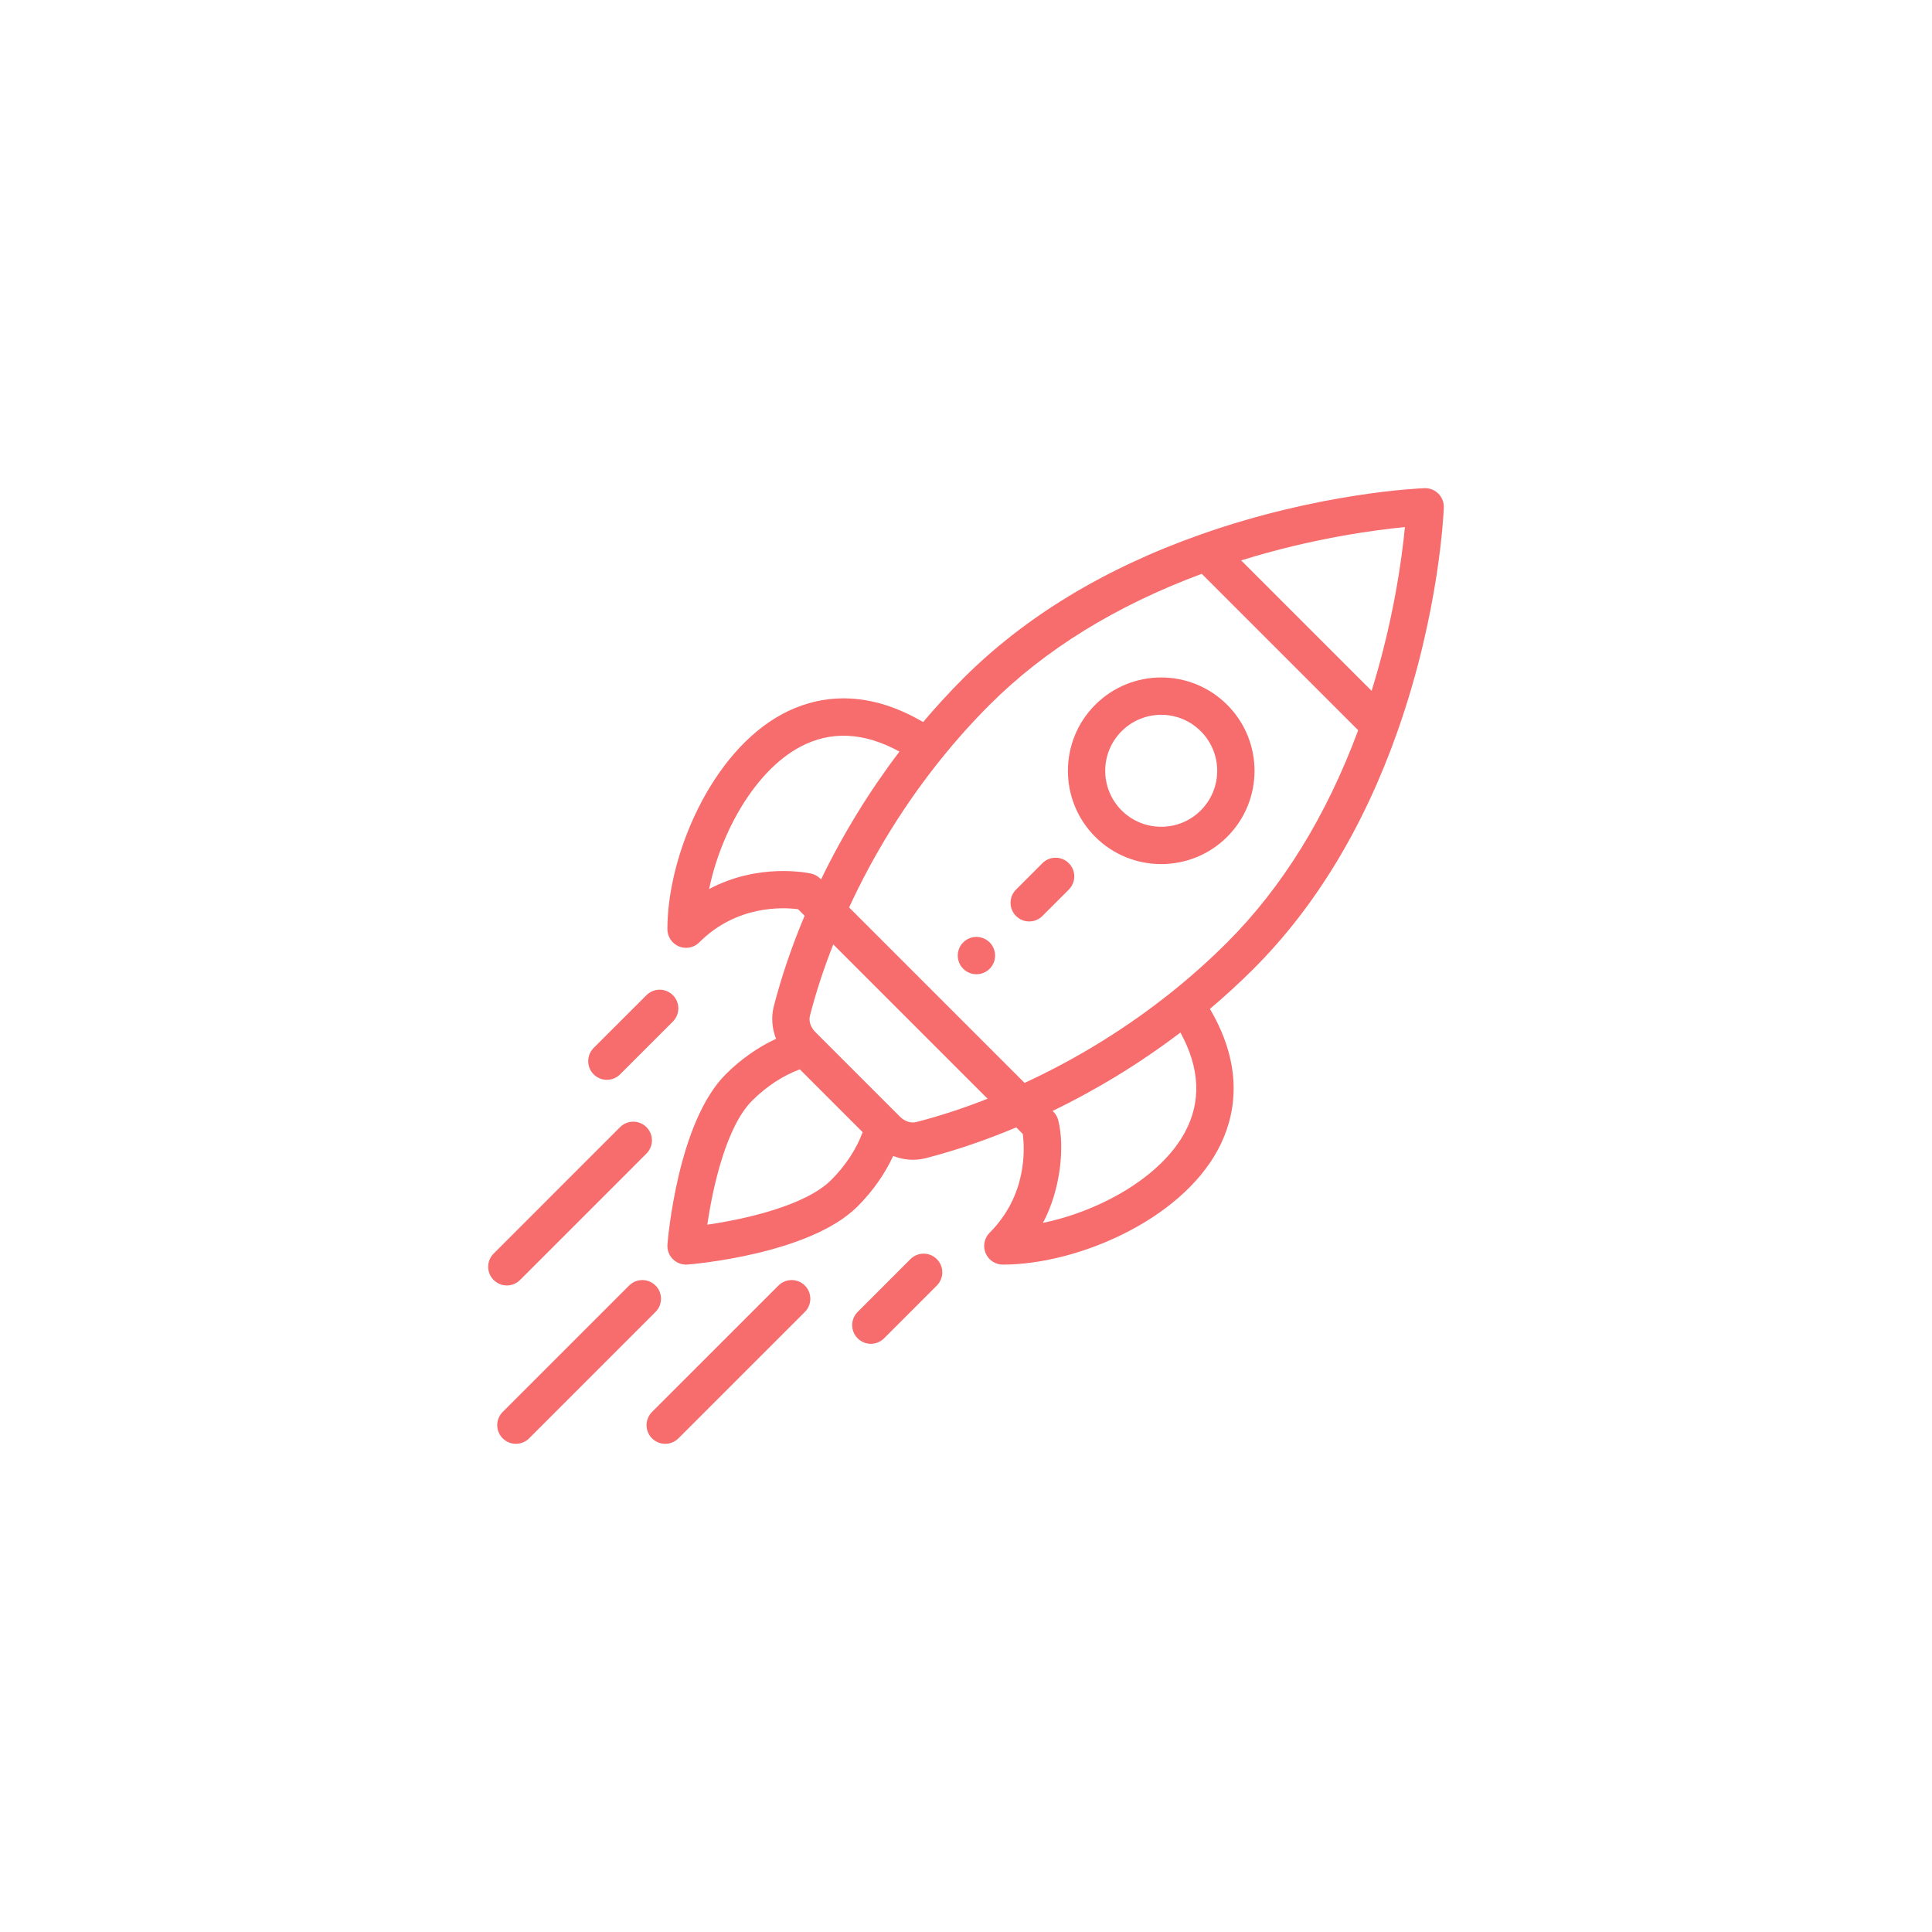
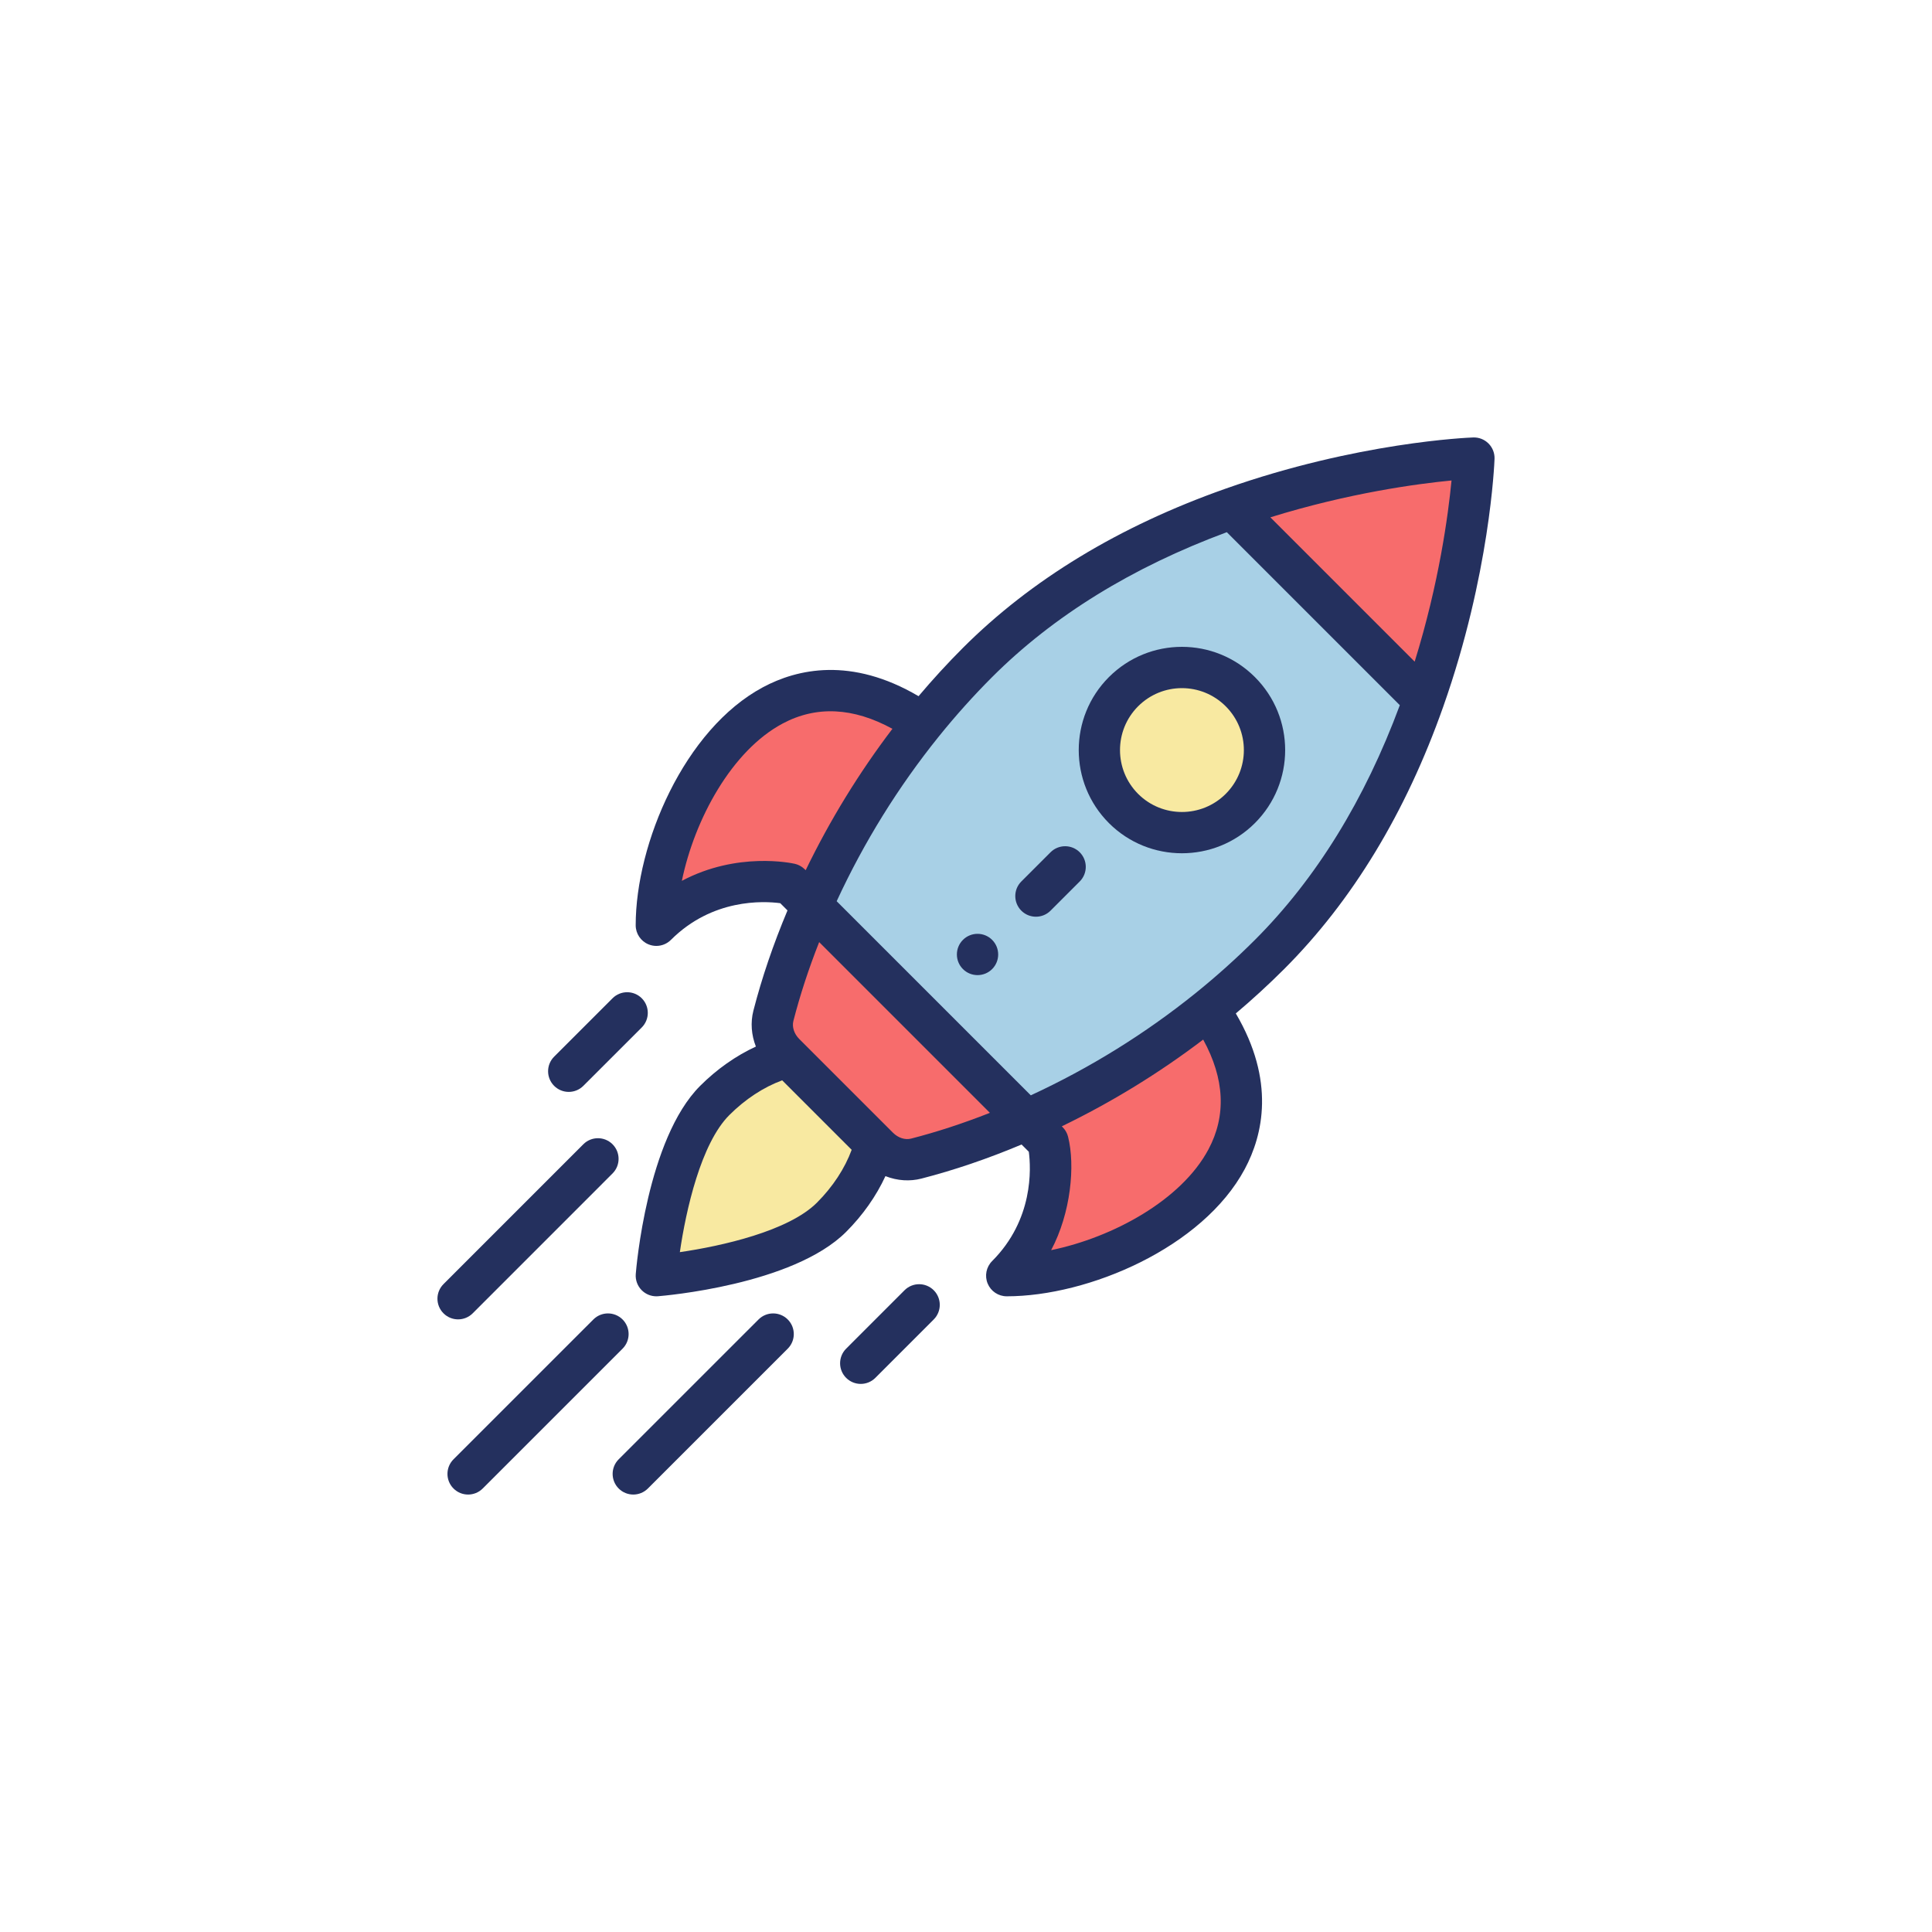
- <svg xmlns="http://www.w3.org/2000/svg" version="1.1" id="Capa_1" x="0px" y="0px" viewBox="0 0 512.001 512.001" style="enable-background:new 0 0 512.001 512.001;" xml:space="preserve" width="512px" height="512px">
-   <g transform="matrix(0.494641 0 0 0.494641 129.372 129.372)">
+ <svg xmlns="http://www.w3.org/2000/svg" version="1.1" id="Capa_1" x="0px" y="0px" viewBox="0 0 512.001 512.001" style="enable-background:new 0 0 512.001 512.001;" xml:space="preserve" width="512px" height="512px" class="">
+   <g>
    <g>
      <g>
-         <path d="M268.662,243.351c-3.91-3.91-10.24-3.91-14.15,0c-3.9,3.9-3.9,10.23,0,14.14c3.91,3.9,10.24,3.9,14.15,0    C272.562,253.581,272.562,247.251,268.662,243.351z" data-original="#000000" class="active-path" data-old_color="#000000" fill="#F76C6C" />
-       </g>
-     </g>
-     <g>
-       <g>
-         <path d="M395.933,116.07c-19.54-19.539-51.172-19.54-70.713,0c-19.489,19.489-19.49,51.209,0.003,70.714    c19.496,19.484,51.216,19.492,70.71-0.002C415.471,167.244,415.475,135.611,395.933,116.07z M381.791,172.639    c-11.693,11.694-30.727,11.694-42.426,0.002c-11.695-11.702-11.696-30.736-0.002-42.429c11.723-11.723,30.703-11.725,42.428,0    C393.514,141.934,393.516,160.915,381.791,172.639z" data-original="#000000" class="active-path" data-old_color="#000000" fill="#F76C6C" />
-       </g>
-     </g>
-     <g>
-       <g>
-         <path d="M509.07,2.929c-1.964-1.963-4.644-3.027-7.43-2.922c-2.261,0.081-56.096,2.245-120.091,24.864    c-51.28,18.106-94.023,44.029-127.042,77.049c-7.399,7.399-14.599,15.245-21.488,23.396c-32.648-19.218-58.81-13.192-75.349-4.341    c-38.081,20.38-61.652,75.716-61.652,115.296c0.003,4.044,2.44,7.691,6.176,9.238c1.237,0.513,2.537,0.762,3.825,0.762    c2.603,0,5.16-1.017,7.073-2.929c20.083-20.083,44.854-18.827,52.946-17.763l3.502,3.502c-6.892,16.4-12.444,32.708-16.516,48.569    c-1.47,5.74-0.974,11.814,1.211,17.37c-9.628,4.437-18.917,10.952-27.005,19.04c-25.741,25.742-30.968,88.476-31.178,91.134    c-0.23,2.917,0.828,5.789,2.897,7.858c1.883,1.882,4.43,2.929,7.07,2.929c0.262,0,0.525-0.01,0.788-0.031    c2.658-0.209,65.394-5.436,91.135-31.177c8.085-8.085,14.599-17.373,19.036-26.999c5.882,2.313,11.936,2.598,17.38,1.203    c15.854-4.071,32.16-9.621,48.562-16.514l3.502,3.502c1.063,8.093,2.319,32.864-17.763,52.945    c-2.859,2.86-3.715,7.161-2.167,10.897c1.547,3.737,5.193,6.173,9.238,6.173c39.58,0,94.915-23.571,115.295-61.652    c8.851-16.537,14.877-42.699-4.341-75.348c8.147-6.886,15.994-14.086,23.396-21.488c33.02-33.02,58.942-75.763,77.048-127.039    c22.62-63.998,24.783-117.834,24.864-120.094C512.092,7.584,511.033,4.893,509.07,2.929z M118.376,214.762    c6.212-30.063,24.255-63.052,48.735-76.154c16.359-8.754,34.24-7.896,53.252,2.511c-16.197,21.302-30.278,44.252-42.015,68.487    c-0.149-0.092-1.949-2.355-5.293-3.109C171.68,206.186,145.221,200.495,118.376,214.762z M183.8,370.63    c-13.75,13.75-46.005,21.002-66.392,23.963c2.962-20.388,10.215-52.642,23.964-66.391c7.7-7.7,16.628-13.538,25.602-16.826    l33.652,33.652C197.338,354.002,191.501,362.93,183.8,370.63z M229.39,339.603c-2.894,0.741-6.246-0.347-8.738-2.835    c-12.937-12.937-17.998-17.998-19.586-19.585c-2.912-2.912-10.053-10.053-25.826-25.827c-2.494-2.499-3.582-5.85-2.843-8.739    c3.203-12.474,7.392-25.272,12.486-38.193l82.695,82.695C254.655,332.214,241.859,336.402,229.39,339.603z M373.394,344.891    c-13.102,24.479-46.09,42.523-76.152,48.734c9.585-18.037,11.698-40.998,8.196-54.921c-0.813-3.234-2.923-4.86-3.041-5.051    c24.233-11.737,47.182-25.818,68.486-42.015C381.29,310.652,382.147,328.535,373.394,344.891z M395.94,243.35    c-9.011,9.01-18.714,17.715-28.84,25.872c-24.342,19.6-51.134,36.202-79.718,49.418l-94.02-94.018    c13.216-28.586,29.818-55.378,49.416-79.717c8.164-10.133,16.868-19.837,25.875-28.843    c29.625-29.626,67.859-53.204,113.671-70.176l83.792,83.792C449.146,175.489,425.568,213.723,395.94,243.35z M473.311,108.587    l-69.896-69.896c38.081-11.828,71.21-16.257,87.746-17.849C489.568,37.381,485.138,70.51,473.311,108.587z" data-original="#000000" class="active-path" data-old_color="#000000" fill="#F76C6C" />
-       </g>
-     </g>
-     <g>
-       <g>
-         <path d="M240.371,413.049c-3.907-3.905-10.239-3.903-14.143,0.002l-28.28,28.29c-3.904,3.906-3.903,10.238,0.002,14.142    c3.907,3.904,10.239,3.904,14.143-0.002l28.28-28.29C244.277,423.285,244.276,416.953,240.371,413.049z" data-original="#000000" class="active-path" data-old_color="#000000" fill="#F76C6C" />
-       </g>
-     </g>
-     <g>
-       <g>
-         <path d="M98.954,271.631c-3.904-3.906-10.235-3.906-14.142-0.002l-28.29,28.28c-3.906,3.904-3.907,10.236-0.003,14.142    c3.903,3.904,10.234,3.908,14.142,0.002l28.29-28.28C102.857,281.869,102.858,275.537,98.954,271.631z" data-original="#000000" class="active-path" data-old_color="#000000" fill="#F76C6C" />
-       </g>
-     </g>
-     <g>
-       <g>
-         <path d="M169.663,427.2c-3.903-3.905-10.236-3.905-14.142-0.001l-67.74,67.73c-3.906,3.905-3.906,10.237-0.001,14.142    c3.903,3.905,10.236,3.907,14.142,0.001l67.74-67.73C173.568,437.437,173.568,431.105,169.663,427.2z" data-original="#000000" class="active-path" data-old_color="#000000" fill="#F76C6C" />
-       </g>
-     </g>
-     <g>
-       <g>
-         <path d="M89.663,427.2c-3.904-3.905-10.237-3.905-14.142-0.001l-67.74,67.73c-3.906,3.905-3.906,10.237-0.001,14.142    c3.903,3.905,10.236,3.907,14.142,0.001l67.74-67.73C93.568,437.437,93.568,431.105,89.663,427.2z" data-original="#000000" class="active-path" data-old_color="#000000" fill="#F76C6C" />
-       </g>
-     </g>
-     <g>
-       <g>
-         <path d="M84.802,342.338c-3.904-3.904-10.237-3.904-14.142,0.001l-67.73,67.74c-3.905,3.906-3.905,10.237,0.001,14.143    c3.905,3.905,10.237,3.905,14.142-0.001l67.73-67.74C88.708,352.575,88.708,346.244,84.802,342.338z" data-original="#000000" class="active-path" data-old_color="#000000" fill="#F76C6C" />
-       </g>
-     </g>
-     <g>
-       <g>
-         <path d="M311.083,200.919c-3.906-3.905-10.236-3.905-14.143,0l-14.14,14.14c-3.905,3.905-3.905,10.237,0,14.143    c3.906,3.905,10.237,3.905,14.143,0l14.14-14.14C314.988,211.157,314.988,204.825,311.083,200.919z" data-original="#000000" class="active-path" data-old_color="#000000" fill="#F76C6C" />
+         <g>
+           <g transform="matrix(0.547157 0 0 0.547157 115.928 115.928)">
+             <path style="fill:#F76C6C" d="M501.752,10.001c0,0-1.93,53.83-24.3,117.12l-92.82-92.82  C447.922,11.931,501.752,10.001,501.752,10.001z" data-original="#F76C6C" class="" data-old_color="#FF5249" />
+             <path style="fill:#A8D0E6" d="M384.632,34.301l92.82,92.82c-14.54,41.18-37.75,86.36-74.69,123.3  c-34.041,34.041-74.993,61.29-117.81,80.18l-103.8-103.8c12.64-28.65,30.28-59.22,53.59-88.17c8.16-10.13,17.01-20.06,26.59-29.64  C298.272,72.051,343.452,48.841,384.632,34.301z" data-original="#A8D0E6" class="" data-old_color="#FFFFFF" />
+             <path style="fill:#F8E9A1" d="M388.612,123.141c15.62,15.62,15.62,40.95,0,56.57s-40.94,15.62-56.57,0  c-15.62-15.63-15.62-40.95,0-56.57S372.992,107.521,388.612,123.141z" data-original="#F8E9A1" class="" data-old_color="#FFFFFF" />
+             <g>
+               <path style="fill:#F76C6C" d="M374.472,278.701c51.54,77.31-44.94,127.28-98.99,127.28c28.28-28.28,20.02-64.83,20.02-64.83   l-10.55-10.55c28.65-12.64,59.22-30.28,88.17-53.59L374.472,278.701z" data-original="#F76C6C" class="" data-old_color="#FF5249" />
+               <path style="fill:#F76C6C" d="M169.532,300.041l-1.62-1.62c-4.78-4.79-7.13-11.73-5.45-18.29c4.17-16.24,10.33-34.36,18.69-53.33   l103.8,103.8c-18.97,8.36-37.09,14.52-53.33,18.69c-6.56,1.68-13.5-0.67-18.29-5.45l-1.62-1.62L169.532,300.041z" data-original="#F76C6C" class="" data-old_color="#FF5249" />
+               <path style="fill:#F76C6C" d="M233.052,137.281l1.69,1.35c-23.31,28.95-40.95,59.52-53.59,88.17l-10.55-10.55   c0,0-36.55-8.26-64.83,20.02C105.772,182.221,155.742,85.741,233.052,137.281z" data-original="#F76C6C" class="" data-old_color="#FF5249" />
+             </g>
+             <path style="fill:#F8E9A1" d="M169.532,300.041l42.18,42.18c-3.03,11.99-10.22,24.61-21.09,35.48  c-23.43,23.43-84.85,28.28-84.85,28.28s4.85-61.42,28.28-84.85C144.922,310.261,157.542,303.071,169.532,300.041z" data-original="#F8E9A1" class="" data-old_color="#FFDD78" />
+             <path d="M268.662,257.491c3.9-3.91,3.9-10.24,0-14.14c-3.91-3.91-10.24-3.91-14.15,0c-3.9,3.9-3.9,10.23,0,14.14  C258.422,261.391,264.752,261.391,268.662,257.491z" data-original="#24305E" class="active-path" data-old_color="#24305E" style="fill:#24305E" />
+             <path d="M395.933,186.782c19.538-19.538,19.542-51.171,0-70.712c-19.54-19.539-51.172-19.54-70.713,0  c-19.489,19.489-19.49,51.209,0.003,70.714C344.719,206.268,376.439,206.276,395.933,186.782z M339.363,130.212  c11.723-11.723,30.703-11.725,42.428,0c11.723,11.722,11.725,30.703,0,42.427c-11.693,11.694-30.727,11.694-42.426,0.002  C327.67,160.939,327.669,141.905,339.363,130.212z" data-original="#24305E" class="active-path" data-old_color="#24305E" style="fill:#24305E" />
+             <path d="M102.194,245.509c1.237,0.513,2.537,0.762,3.825,0.762c2.603,0,5.16-1.017,7.073-2.929  c20.083-20.083,44.854-18.827,52.946-17.763l3.502,3.502c-6.892,16.4-12.444,32.708-16.516,48.569  c-1.47,5.74-0.974,11.814,1.211,17.37c-9.628,4.437-18.917,10.952-27.005,19.04c-25.741,25.742-30.968,88.476-31.178,91.134  c-0.23,2.917,0.828,5.789,2.897,7.858c1.883,1.882,4.43,2.929,7.07,2.929c0.262,0,0.525-0.01,0.788-0.031  c2.658-0.209,65.394-5.436,91.135-31.177c8.085-8.085,14.599-17.373,19.036-26.999c5.882,2.313,11.936,2.598,17.38,1.203  c15.854-4.071,32.16-9.621,48.562-16.514l3.502,3.502c1.063,8.093,2.319,32.864-17.763,52.945c-2.859,2.86-3.715,7.161-2.167,10.897  c1.547,3.737,5.193,6.173,9.238,6.173c39.58,0,94.915-23.571,115.295-61.652c8.851-16.537,14.877-42.699-4.341-75.348  c8.147-6.886,15.994-14.086,23.396-21.488c33.02-33.02,58.942-75.763,77.048-127.039c22.62-63.998,24.783-117.834,24.864-120.094  c0.1-2.775-0.959-5.466-2.922-7.43c-1.964-1.963-4.644-3.027-7.43-2.922c-2.261,0.081-56.096,2.245-120.091,24.864  c-51.28,18.106-94.023,44.029-127.042,77.049c-7.399,7.399-14.599,15.245-21.488,23.396c-32.648-19.218-58.81-13.192-75.349-4.341  c-38.081,20.38-61.652,75.716-61.652,115.296C96.021,240.315,98.458,243.962,102.194,245.509z M183.8,370.63  c-13.75,13.75-46.005,21.002-66.392,23.963c2.962-20.388,10.215-52.642,23.964-66.391c7.7-7.7,16.628-13.538,25.602-16.826  l33.652,33.652C197.338,354.002,191.501,362.93,183.8,370.63z M229.39,339.603c-2.894,0.741-6.246-0.347-8.738-2.835  c-48.541-48.54,13.77,13.771-45.412-45.412c-2.494-2.499-3.582-5.85-2.843-8.739c3.203-12.474,7.392-25.272,12.486-38.193  l82.695,82.695C254.655,332.214,241.859,336.402,229.39,339.603z M373.394,344.891c-13.102,24.479-46.09,42.523-76.152,48.734  c9.585-18.037,11.698-40.998,8.196-54.921c-0.813-3.234-2.923-4.86-3.041-5.051c24.233-11.737,47.182-25.818,68.486-42.015  C381.29,310.652,382.147,328.535,373.394,344.891z M473.311,108.587l-69.896-69.896c38.081-11.828,71.21-16.257,87.746-17.849  C489.568,37.381,485.138,70.51,473.311,108.587z M268.653,116.062c29.625-29.626,67.859-53.204,113.671-70.176l83.792,83.792  c-16.97,45.811-40.548,84.045-70.176,113.672c-9.011,9.01-18.714,17.715-28.84,25.872c-24.342,19.6-51.134,36.202-79.718,49.418  l-94.02-94.018c13.216-28.586,29.818-55.378,49.416-79.717C250.942,134.772,259.646,125.068,268.653,116.062z M167.111,138.608  c16.359-8.754,34.24-7.896,53.252,2.511c-16.197,21.302-30.278,44.252-42.015,68.487c-0.149-0.092-1.949-2.355-5.293-3.109  c-1.375-0.311-27.834-6.002-54.679,8.265C124.588,184.699,142.631,151.71,167.111,138.608z" data-original="#24305E" class="active-path" data-old_color="#24305E" style="fill:#24305E" />
+             <path d="M212.093,455.481l28.28-28.29c3.904-3.906,3.903-10.238-0.002-14.142c-3.907-3.905-10.239-3.903-14.143,0.002l-28.28,28.29  c-3.904,3.906-3.903,10.238,0.002,14.142C201.857,459.387,208.189,459.387,212.093,455.481z" data-original="#24305E" class="active-path" data-old_color="#24305E" style="fill:#24305E" />
+             <path d="M70.661,314.053l28.29-28.28c3.906-3.904,3.907-10.236,0.003-14.142s-10.235-3.906-14.142-0.002l-28.29,28.28  c-3.906,3.904-3.907,10.236-0.003,14.142C60.422,317.955,66.753,317.959,70.661,314.053z" data-original="#24305E" class="active-path" data-old_color="#24305E" style="fill:#24305E" />
+             <path d="M155.521,427.199l-67.74,67.73c-3.906,3.905-3.906,10.237-0.001,14.142c3.903,3.905,10.236,3.907,14.142,0.001l67.74-67.73  c3.906-3.905,3.906-10.237,0.001-14.142C165.76,423.295,159.427,423.295,155.521,427.199z" data-original="#24305E" class="active-path" data-old_color="#24305E" style="fill:#24305E" />
+             <path d="M75.521,427.199l-67.74,67.73c-3.906,3.905-3.906,10.237-0.001,14.142c3.903,3.905,10.236,3.907,14.142,0.001l67.74-67.73  c3.906-3.905,3.906-10.237,0.001-14.142C85.759,423.295,79.426,423.295,75.521,427.199z" data-original="#24305E" class="active-path" data-old_color="#24305E" style="fill:#24305E" />
+             <path d="M17.073,424.221l67.73-67.74c3.905-3.906,3.905-10.237-0.001-14.143c-3.904-3.904-10.237-3.904-14.142,0.001l-67.73,67.74  c-3.905,3.906-3.905,10.237,0.001,14.143C6.836,428.127,13.168,428.127,17.073,424.221z" data-original="#24305E" class="active-path" data-old_color="#24305E" style="fill:#24305E" />
+             <path d="M296.943,229.202l14.14-14.14c3.905-3.905,3.905-10.237,0-14.143c-3.906-3.905-10.236-3.905-14.143,0l-14.14,14.14  c-3.905,3.905-3.905,10.237,0,14.143C286.706,233.107,293.037,233.107,296.943,229.202z" data-original="#24305E" class="active-path" data-old_color="#24305E" style="fill:#24305E" />
+           </g>
+         </g>
      </g>
    </g>
  </g>
</svg>
